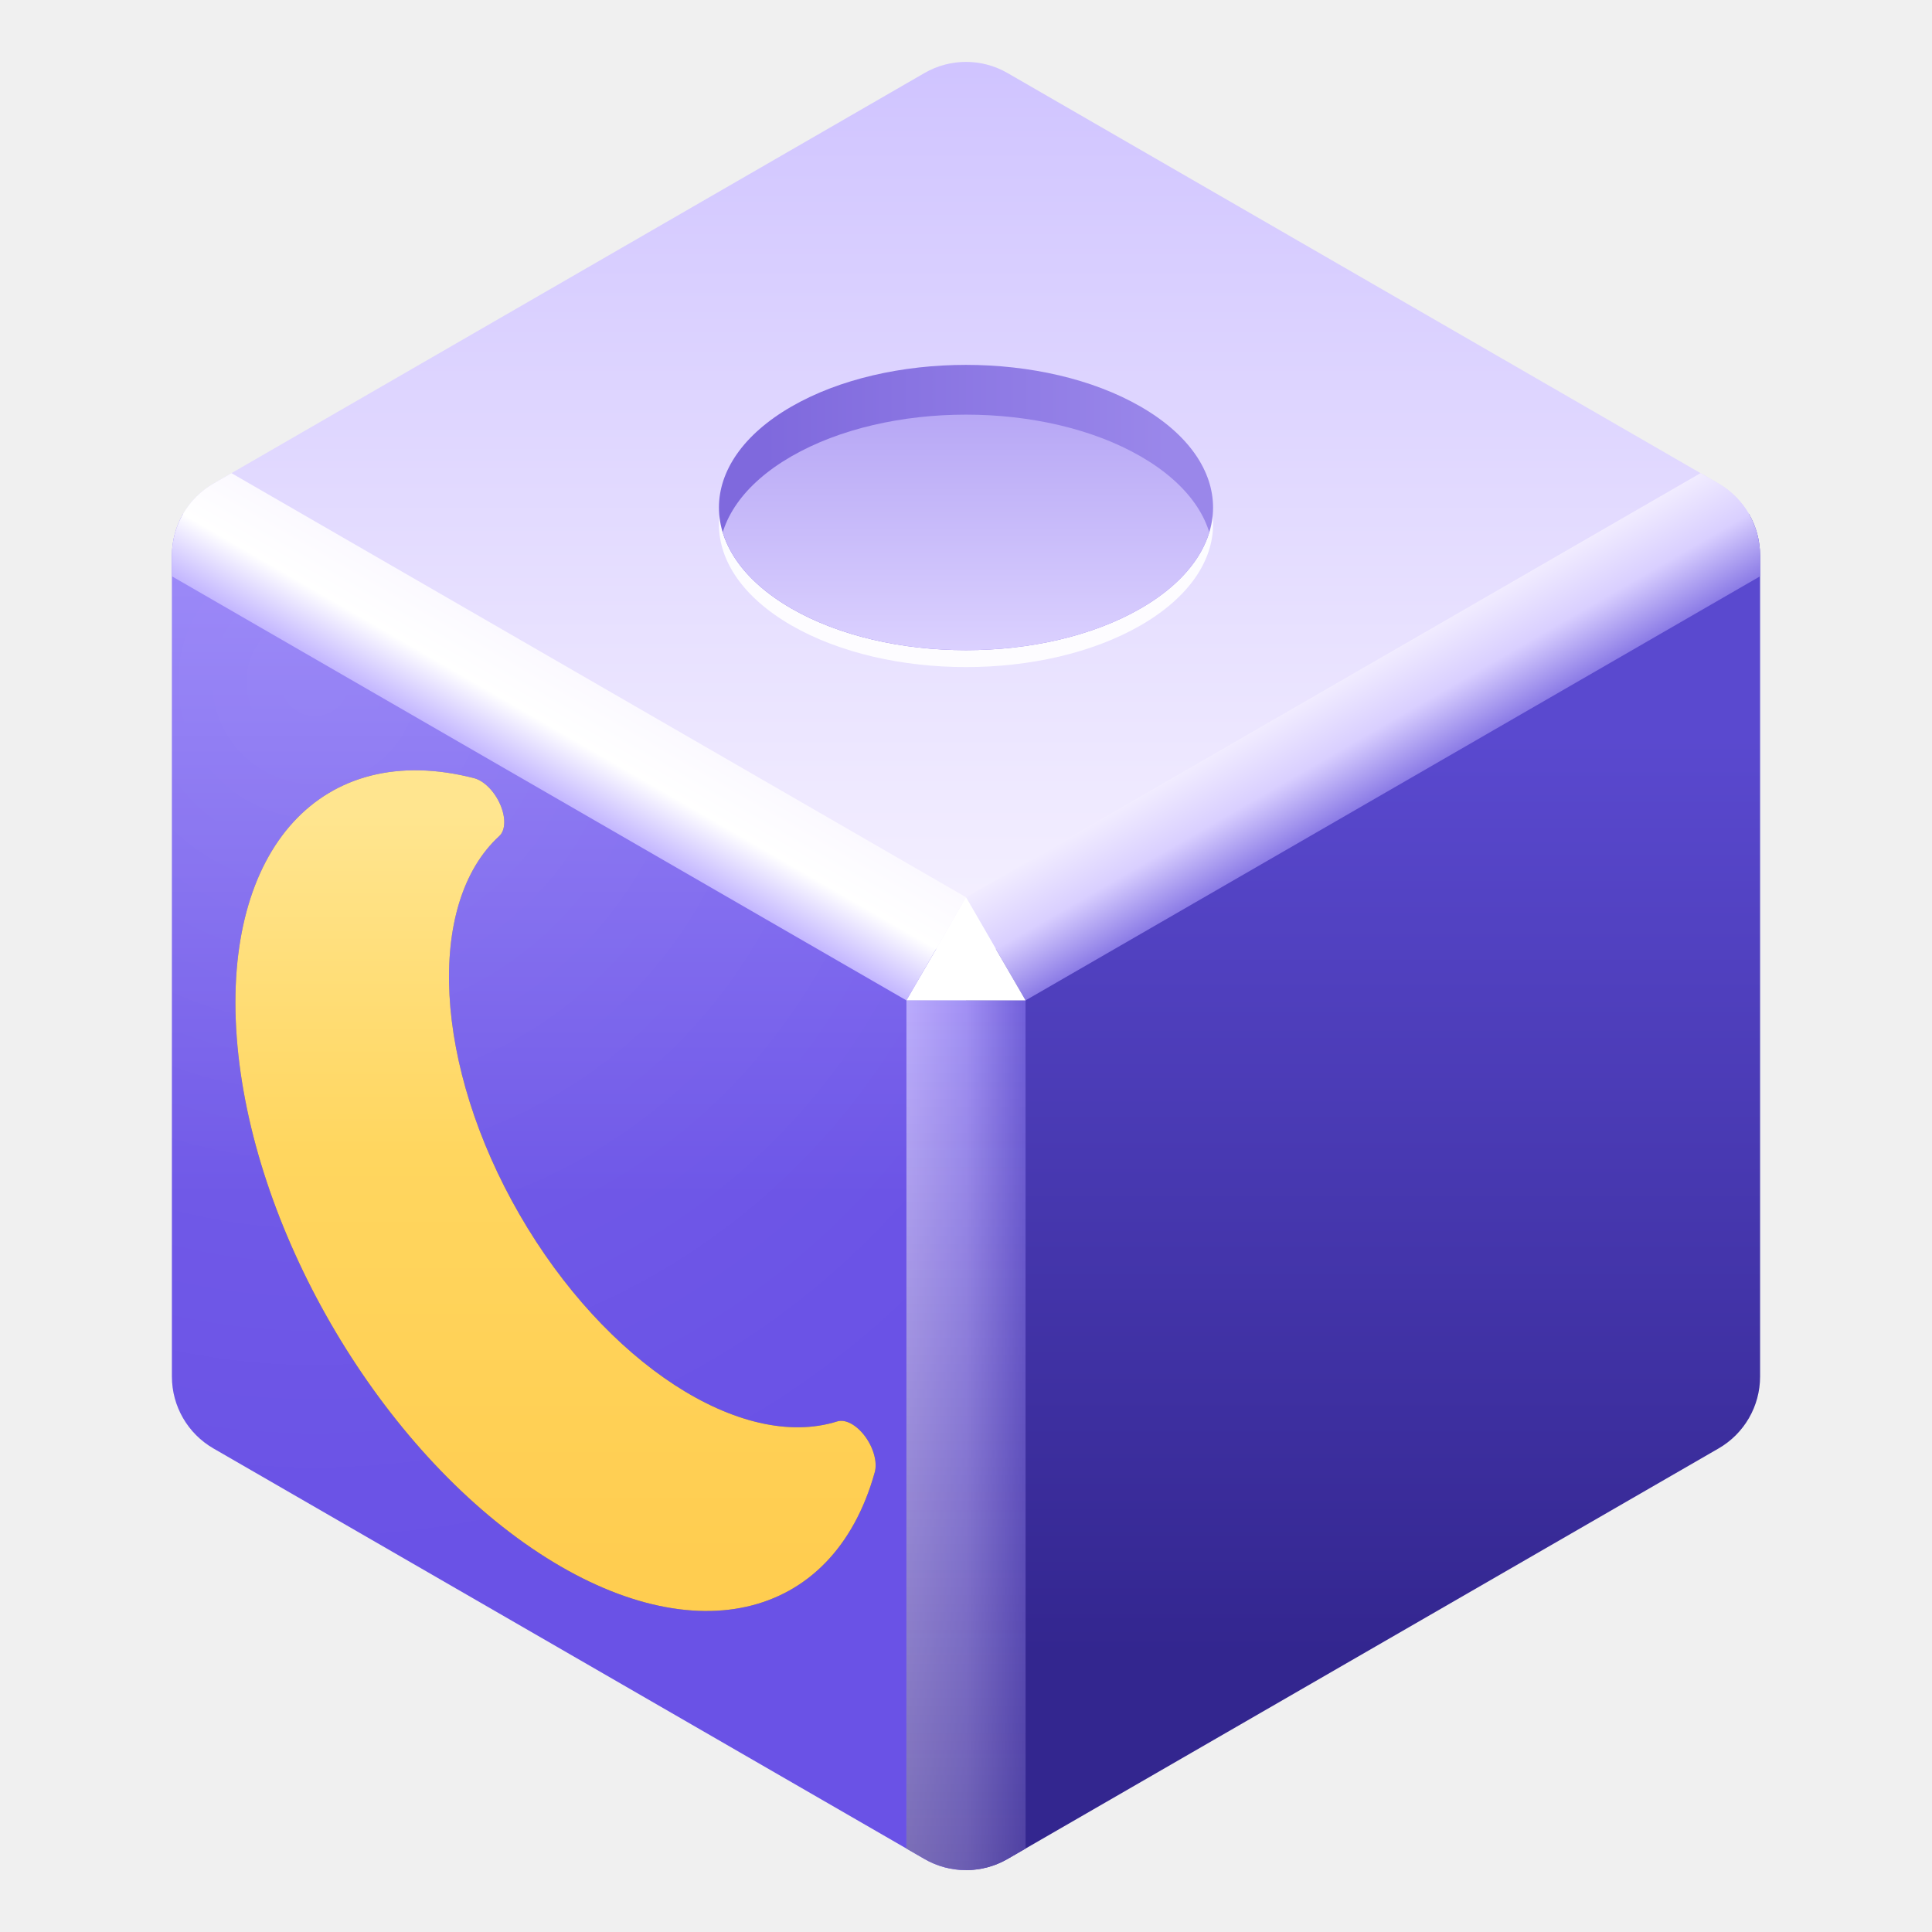
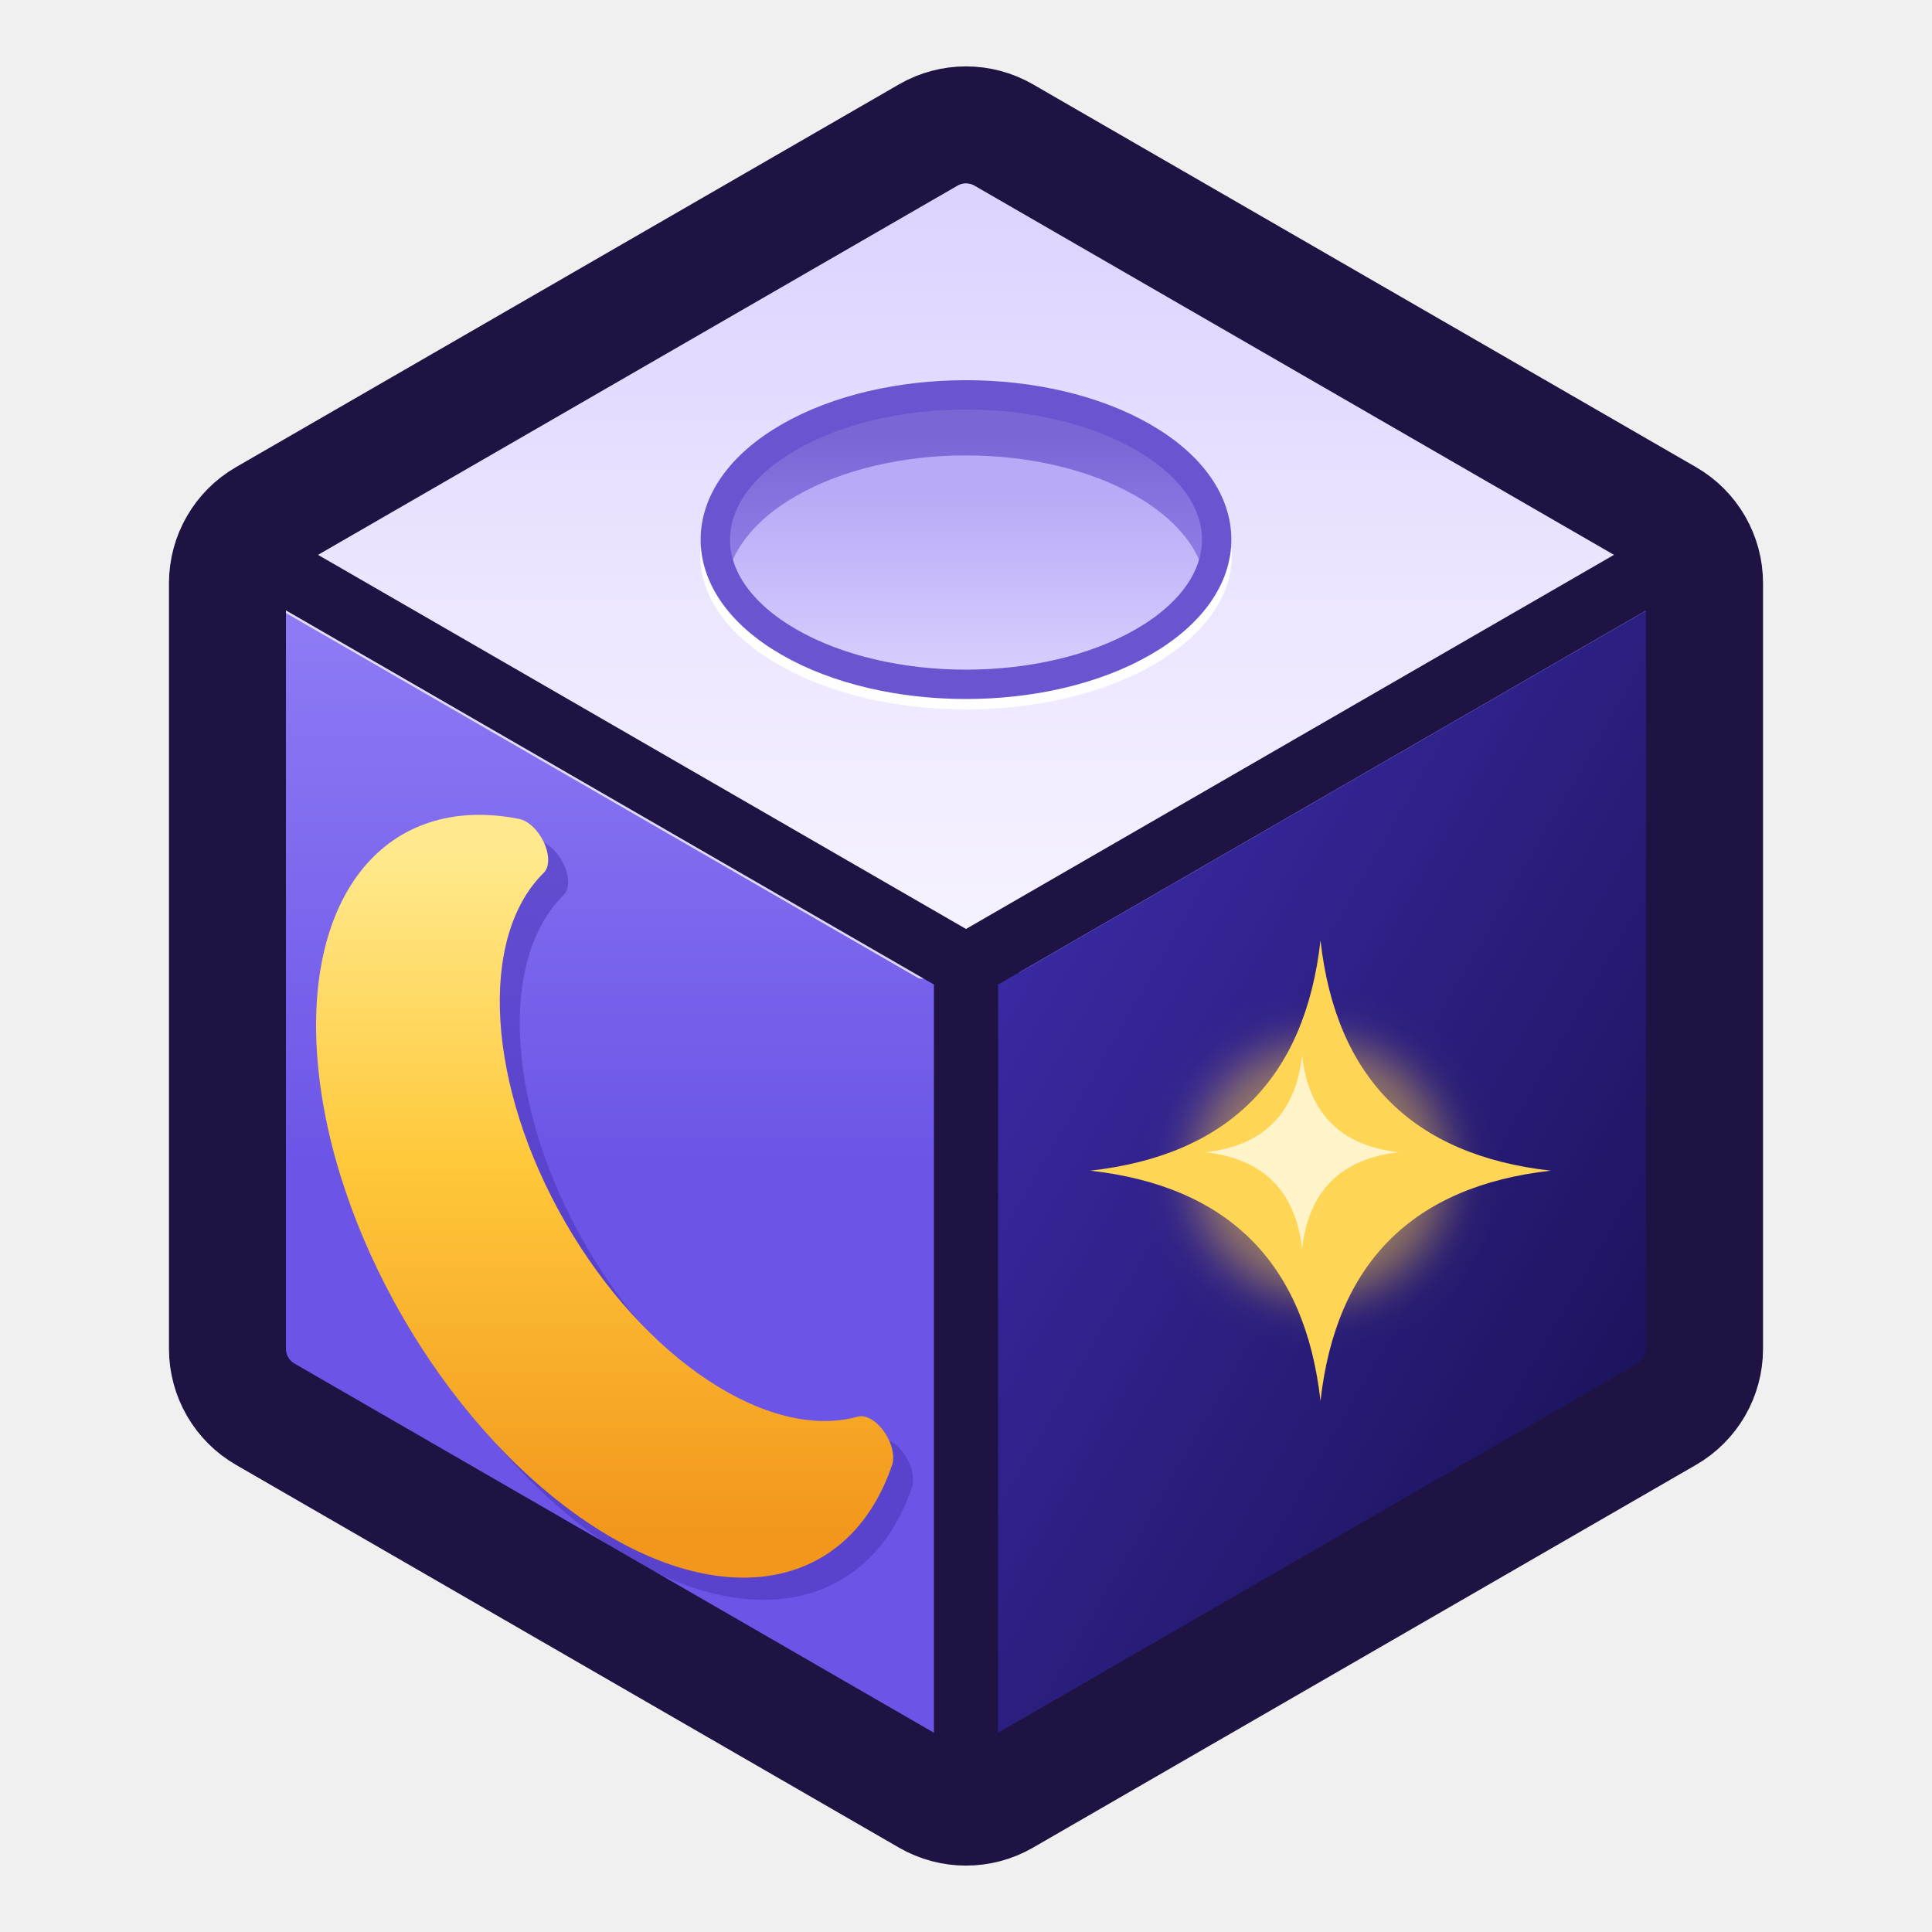
<svg xmlns="http://www.w3.org/2000/svg" viewBox="0 0 1024 1024" width="1024" height="1024">
  <defs>
    <clipPath id="sil">
-       <path d="M490 38.7A44 44 0 0 1 534 38.7L910.89 256.3A44 44 0 0 1 932.89 294.4L932.89 729.6A44 44 0 0 1 910.89 767.7L534 985.3A44 44 0 0 1 490 985.3L113.11 767.7A44 44 0 0 1 91.11 729.6L91.11 294.4A44 44 0 0 1 113.11 256.3Z" />
+       <path d="M492 71.55A40 40 0 0 1 532 71.55L883.44 274.45A40 40 0 0 1 903.44 309.09L903.44 714.91A40 40 0 0 1 883.44 749.55L532 952.45A40 40 0 0 1 492 952.45L140.56 749.55A40 40 0 0 1 120.56 714.91L120.56 309.09A40 40 0 0 1 140.56 274.45Z" />
    </clipPath>
-     <linearGradient id="gt" gradientUnits="userSpaceOnUse" x1="512" y1="26" x2="512" y2="512">
-       <stop offset="0" stop-color="#cfc3ff" />
-       <stop offset="1" stop-color="#f6f2ff" />
+     <clipPath id="tf">
+       <polygon points="512,512 120.56,286 512,60 903.44,286" />
+     </clipPath>
+     <clipPath id="lf">
+       <polygon points="512,512 120.56,286 120.56,738 512,964" />
+     </clipPath>
+     <clipPath id="rf">
+       <polygon points="512,512 903.44,286 903.44,738 512,964" />
+     </clipPath>
+     <linearGradient id="gt" gradientUnits="userSpaceOnUse" x1="512" y1="60" x2="512" y2="512">
+       <stop offset="0" stop-color="#d9cfff" />
+       <stop offset="0.55" stop-color="#ebe5ff" />
+       <stop offset="1" stop-color="#f7f4ff" />
    </linearGradient>
-     <linearGradient id="gl" gradientUnits="userSpaceOnUse" x1="301.56" y1="147.5" x2="301.56" y2="633.5">
-       <stop offset="0" stop-color="#a593ff" />
-       <stop offset="1" stop-color="#6a52e6" />
+     <clipPath id="ct0">
+       <path d="M418.05 231.76C469.94 201.8 554.06 201.8 605.95 231.76C657.83 261.72 657.83 310.28 605.95 340.24C554.06 370.2 469.94 370.2 418.05 340.24C366.17 310.28 366.17 261.72 418.05 231.76Z" />
+     </clipPath>
+     <linearGradient id="cw0" gradientUnits="userSpaceOnUse" x1="512" y1="231.76" x2="512" y2="340.24">
+       <stop offset="0" stop-color="#7c66d6" />
+       <stop offset="1" stop-color="#a08cf0" />
    </linearGradient>
-     <linearGradient id="gr" gradientUnits="userSpaceOnUse" x1="722.44" y1="390.5" x2="722.44" y2="876.5">
-       <stop offset="0" stop-color="#5a49cf" />
-       <stop offset="1" stop-color="#33268f" />
+     <linearGradient id="cf0" gradientUnits="userSpaceOnUse" x1="512" y1="260.78" x2="512" y2="369.26">
+       <stop offset="0" stop-color="#b9a9f7" />
+       <stop offset="1" stop-color="#ddd3ff" />
    </linearGradient>
-     <radialGradient id="sheen" gradientUnits="userSpaceOnUse" cx="166.87" cy="361.34" r="461.7">
-       <stop offset="0" stop-color="#ffffff" stop-opacity="0.1" />
-       <stop offset="1" stop-color="#ffffff" stop-opacity="0" />
-     </radialGradient>
-     <clipPath id="ct0">
-       <path d="M419.4 215.54C470.54 186.01 553.46 186.01 604.6 215.54C655.73 245.07 655.73 292.93 604.6 322.46C553.46 351.99 470.54 351.99 419.4 322.46C368.27 292.93 368.27 245.07 419.4 215.54Z" />
+     <linearGradient id="gl" gradientUnits="userSpaceOnUse" x1="316.28" y1="173" x2="316.28" y2="625">
+       <stop offset="0" stop-color="#a08ffc" />
+       <stop offset="1" stop-color="#6b54e6" />
+     </linearGradient>
+     <linearGradient id="es" gradientUnits="userSpaceOnUse" x1="324.11" y1="453.24" x2="324.11" y2="814.84">
+       <stop offset="0" stop-color="#b3a3ff" />
+       <stop offset="1" stop-color="#8670f0" />
+     </linearGradient>
+     <linearGradient id="mf" gradientUnits="userSpaceOnUse" x1="324.11" y1="453.24" x2="324.11" y2="814.84">
+       <stop offset="0" stop-color="#ffe98c" />
+       <stop offset="0.45" stop-color="#ffc83a" />
+       <stop offset="1" stop-color="#f2961c" />
+     </linearGradient>
+     <clipPath id="mclip">
+       <path d="M275.13 434.04C205.06 420.23 160.6 474.07 168.41 563.28C176.22 652.5 234.17 752.89 307.53 804.26C380.89 855.63 449.75 844.05 472.83 776.46C474.43 771.77 472.7 764.61 468.55 758.76C464.41 752.9 458.8 749.7 454.69 750.84C407.32 763.98 341.42 720.28 299.75 648.1C258.08 575.93 253.18 497.01 288.24 462.55C291.29 459.56 291.32 453.1 288.32 446.59C285.33 440.07 279.99 434.99 275.13 434.04Z" />
    </clipPath>
-     <linearGradient id="cf0" gradientUnits="userSpaceOnUse" x1="512" y1="215.54" x2="512" y2="348.83">
-       <stop offset="0" stop-color="#b6a6f5" />
-       <stop offset="1" stop-color="#dcd2ff" />
+     <linearGradient id="gr" gradientUnits="userSpaceOnUse" x1="512" y1="512" x2="903.44" y2="738">
+       <stop offset="0" stop-color="#3b2aa6" />
+       <stop offset="1" stop-color="#1a1257" />
    </linearGradient>
-     <linearGradient id="cw0" gradientUnits="userSpaceOnUse" x1="405.08" y1="269" x2="618.92" y2="269">
-       <stop offset="0" stop-color="#7f69dd" />
-       <stop offset="1" stop-color="#9a87ea" />
-     </linearGradient>
-     <clipPath id="lf">
-       <polygon points="512,512 91.11,269 91.11,755 512,998" />
-     </clipPath>
-     <clipPath id="cm">
-       <path d="M251.27 412.44C170.92 391.76 117.98 449.56 125.48 549.77C132.98 649.99 198.78 763.95 281.82 820.56C364.86 877.16 441.38 860.21 463.65 780.29C465.1 775.08 463.03 767.44 458.52 761.33C454.01 755.23 448.06 752.02 443.76 753.38C392.92 769.38 320.81 722.44 275.38 643.75C229.95 565.07 225.35 479.15 264.63 443.12C267.96 440.07 268.15 433.32 265.12 426.36C262.09 419.4 256.51 413.79 251.27 412.44Z" />
-     </clipPath>
-     <linearGradient id="mw" gradientUnits="userSpaceOnUse" x1="297.35" y1="431.81" x2="297.35" y2="830.33">
-       <stop offset="0" stop-color="#4b36c0" />
-       <stop offset="1" stop-color="#3a2aa0" />
-     </linearGradient>
-     <linearGradient id="mf" gradientUnits="userSpaceOnUse" x1="297.35" y1="431.81" x2="297.35" y2="830.33">
-       <stop offset="0" stop-color="#ffe58f" />
-       <stop offset="0.45" stop-color="#ffd65f" />
-       <stop offset="1" stop-color="#ffcd50" />
-     </linearGradient>
-     <linearGradient id="bl" gradientUnits="userSpaceOnUse" x1="512" y1="475.55" x2="480.43" y2="530.23">
-       <stop offset="0" stop-color="#fbf9ff" />
-       <stop offset="0.5" stop-color="#ffffff" />
-       <stop offset="1" stop-color="#c3b6ff" />
-     </linearGradient>
-     <linearGradient id="br" gradientUnits="userSpaceOnUse" x1="512" y1="475.55" x2="543.57" y2="530.23">
-       <stop offset="0" stop-color="#f1ecff" />
-       <stop offset="0.5" stop-color="#d9cfff" />
-       <stop offset="1" stop-color="#8b7be6" />
-     </linearGradient>
-     <linearGradient id="bd" gradientUnits="userSpaceOnUse" x1="480.43" y1="530.23" x2="543.57" y2="530.23">
-       <stop offset="0" stop-color="#bdaeff" />
-       <stop offset="0.5" stop-color="#a493f7" />
-       <stop offset="1" stop-color="#7362dc" />
-     </linearGradient>
-     <linearGradient id="bdv" gradientUnits="userSpaceOnUse" x1="512" y1="512" x2="512" y2="998">
-       <stop offset="0" stop-color="#1b1250" stop-opacity="0" />
-       <stop offset="1" stop-color="#1b1250" stop-opacity="0.42" />
-     </linearGradient>
+     <filter id="sg" x="-100%" y="-100%" width="300%" height="300%">
+       <feGaussianBlur stdDeviation="12" />
+     </filter>
  </defs>
  <g clip-path="url(#sil)">
-     <polygon points="512,512 91.11,269 512,26 932.89,269" fill="url(#gt)" />
-     <polygon points="512,512 91.11,269 91.11,755 512,998" fill="url(#gl)" />
-     <polygon points="512,512 932.89,269 932.89,755 512,998" fill="url(#gr)" />
-     <polygon points="512,512 91.11,269 91.11,755 512,998" fill="url(#sheen)" />
-     <path d="M419.4 224.51C470.54 194.98 553.46 194.98 604.6 224.51C655.73 254.03 655.73 301.9 604.6 331.43C553.46 360.95 470.54 360.95 419.4 331.43C368.27 301.9 368.27 254.03 419.4 224.51Z" fill="#ffffff" opacity=".9" />
-     <path d="M419.4 215.54C470.54 186.01 553.46 186.01 604.6 215.54C655.73 245.07 655.73 292.93 604.6 322.46C553.46 351.99 470.54 351.99 419.4 322.46C368.27 292.93 368.27 245.07 419.4 215.54Z" fill="url(#cw0)" />
-     <path d="M419.4 241.91C470.54 212.38 553.46 212.38 604.6 241.91C655.73 271.43 655.73 319.3 604.6 348.83C553.46 378.35 470.54 378.35 419.4 348.83C368.27 319.3 368.27 271.43 419.4 241.91Z" fill="url(#cf0)" clip-path="url(#ct0)" />
-     <path d="M251.27 412.44C170.92 391.76 117.98 449.56 125.48 549.77C132.98 649.99 198.78 763.95 281.82 820.56C364.86 877.16 441.38 860.21 463.65 780.29C465.1 775.08 463.03 767.44 458.52 761.33C454.01 755.23 448.06 752.02 443.76 753.38C392.92 769.38 320.81 722.44 275.38 643.75C229.95 565.07 225.35 479.15 264.63 443.12C267.96 440.07 268.15 433.32 265.12 426.36C262.09 419.4 256.51 413.79 251.27 412.44Z" fill="#ffffff" opacity="0" />
-     <path d="M251.27 412.44C170.92 391.76 117.98 449.56 125.48 549.77C132.98 649.99 198.78 763.95 281.82 820.56C364.86 877.16 441.38 860.21 463.65 780.29C465.1 775.08 463.03 767.44 458.52 761.33C454.01 755.23 448.06 752.02 443.76 753.38C392.92 769.38 320.81 722.44 275.38 643.75C229.95 565.07 225.35 479.15 264.63 443.12C267.96 440.07 268.15 433.32 265.12 426.36C262.09 419.4 256.51 413.79 251.27 412.44Z" fill="url(#mw)" />
-     <path d="M251.27 412.44C170.92 391.76 117.98 449.56 125.48 549.77C132.98 649.99 198.78 763.95 281.82 820.56C364.86 877.16 441.38 860.21 463.65 780.29C465.1 775.08 463.03 767.44 458.52 761.33C454.01 755.23 448.06 752.02 443.76 753.38C392.92 769.38 320.81 722.44 275.38 643.75C229.95 565.07 225.35 479.15 264.63 443.12C267.96 440.07 268.15 433.32 265.12 426.36C262.09 419.4 256.51 413.79 251.27 412.44Z" fill="url(#mf)" clip-path="url(#cm)" />
-     <polygon points="512,475.55 480.43,530.23 91.11,305.45 91.11,269 122.68,250.78" fill="url(#bl)" />
-     <polygon points="512,475.55 543.57,530.23 932.89,305.45 932.89,269 901.32,250.78" fill="url(#br)" />
-     <polygon points="480.43,530.23 543.57,530.23 543.57,979.77 512,998 480.43,979.77" fill="url(#bd)" />
-     <polygon points="480.43,530.23 543.57,530.23 543.57,979.77 512,998 480.43,979.77" fill="url(#bdv)" />
-     <polygon points="512,475.55 480.43,530.23 543.57,530.23" fill="#ffffff" />
+     <polygon points="512,512 120.56,286 512,60 903.44,286" fill="url(#gt)" />
+     <path d="M412.42 237.21C467.42 205.46 556.58 205.46 611.58 237.21C666.58 268.96 666.58 320.45 611.58 352.2C556.58 383.95 467.42 383.95 412.42 352.2C357.42 320.45 357.42 268.96 412.42 237.21Z" fill="#ffffff" opacity=".95" />
+     <path d="M418.05 231.76C469.94 201.8 554.06 201.8 605.95 231.76C657.83 261.72 657.83 310.28 605.95 340.24C554.06 370.2 469.94 370.2 418.05 340.24C366.17 310.28 366.17 261.72 418.05 231.76Z" fill="url(#cw0)" />
+     <path d="M421.81 262.94C471.62 234.19 552.38 234.19 602.19 262.94C652 291.7 652 338.33 602.19 367.09C552.38 395.84 471.62 395.84 421.81 367.09C372 338.33 372 291.7 421.81 262.94Z" fill="url(#cf0)" clip-path="url(#ct0)" />
+     <path d="M418.05 231.76C469.94 201.8 554.06 201.8 605.95 231.76C657.83 261.72 657.83 310.28 605.95 340.24C554.06 370.2 469.94 370.2 418.05 340.24C366.17 310.28 366.17 261.72 418.05 231.76Z" fill="none" stroke="#6a54cf" stroke-width="15.56" />
+     <polygon points="512,512 120.56,286 120.56,738 512,964" fill="url(#gl)" />
+     <path d="M285.71 445.79C215.64 431.98 171.18 485.82 178.99 575.04C186.79 664.25 244.75 764.64 318.11 816.01C391.47 867.38 460.33 855.8 483.4 788.21C485 783.52 483.28 776.36 479.13 770.51C474.98 764.66 469.38 761.45 465.26 762.59C417.89 775.73 352 732.03 310.33 659.85C268.65 587.68 263.76 508.76 298.82 474.3C301.86 471.31 301.9 464.86 298.9 458.34C295.9 451.82 290.57 446.75 285.71 445.79Z" fill="#4a35b8" opacity=".55" clip-path="url(#lf)" />
+     <path d="M275.13 434.04C205.06 420.23 160.6 474.07 168.41 563.28C176.22 652.5 234.17 752.89 307.53 804.26C380.89 855.63 449.75 844.05 472.83 776.46C474.43 771.77 472.7 764.61 468.55 758.76C464.41 752.9 458.8 749.7 454.69 750.84C407.32 763.98 341.42 720.28 299.75 648.1C258.08 575.93 253.18 497.01 288.24 462.55C291.29 459.56 291.32 453.1 288.32 446.59C285.33 440.07 279.99 434.99 275.13 434.04Z" fill="url(#mf)" />
+     <polygon points="512,512 903.44,286 903.44,738 512,964" fill="url(#gr)" />
+     <circle cx="699.89" cy="620.48" r="67.12" fill="#ffcf4a" opacity=".5" filter="url(#sg)" />
+     <path d="M699.89 498.44Q712.23 608.14 821.93 620.48Q712.23 632.82 699.89 742.52Q687.55 632.82 577.85 620.48Q687.55 608.14 699.89 498.44Z" fill="#ffd556" />
+     <path d="M690.13 559.46Q695.31 605.53 741.39 610.72Q695.31 615.9 690.13 661.97Q684.95 615.9 638.87 610.72Q684.95 605.53 690.13 559.46Z" fill="#fff6d6" opacity=".9" />
+     <path d="M488.51 514.26L151.87 319.9" stroke="#ffffff" stroke-opacity="0.75" stroke-width="9" stroke-linecap="round" />
+     <path d="M539.4 512L872.13 319.9" stroke="#9f8cff" stroke-opacity="0.55" stroke-width="7" stroke-linecap="round" />
+     <path d="M179.27 274.7L484.6 98.42" stroke="#ffffff" stroke-opacity=".7" stroke-width="7" stroke-linecap="round" />
+     <path d="M512 512L120.56 286M512 512L903.44 286M512 512L512 964" fill="none" stroke="#1e1342" stroke-width="34" stroke-linecap="round" />
  </g>
+   <path d="M492 71.55A40 40 0 0 1 532 71.55L883.44 274.45A40 40 0 0 1 903.44 309.09L903.44 714.91A40 40 0 0 1 883.44 749.55L532 952.45A40 40 0 0 1 492 952.45L140.56 749.55A40 40 0 0 1 120.56 714.91L120.56 309.09A40 40 0 0 1 140.56 274.45Z" fill="none" stroke="#1e1342" stroke-width="62" stroke-linejoin="round" />
</svg>
